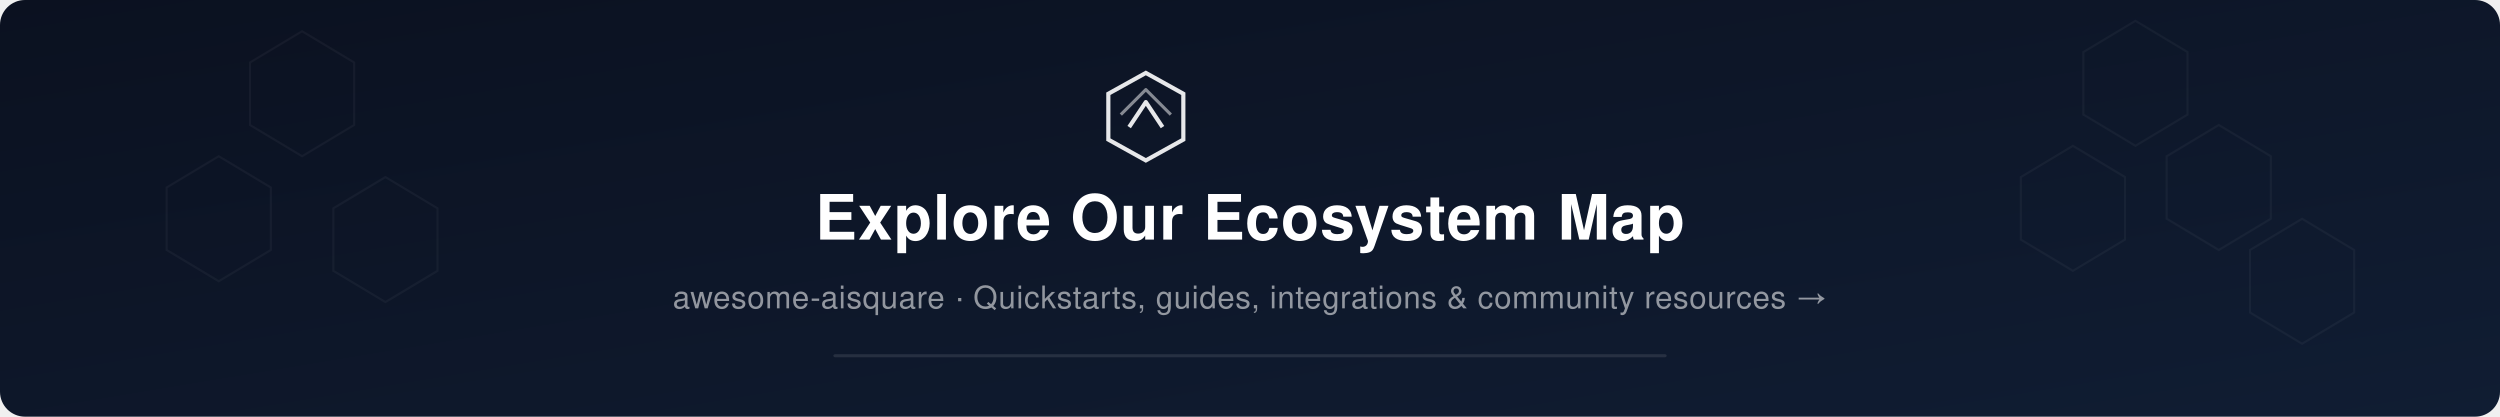
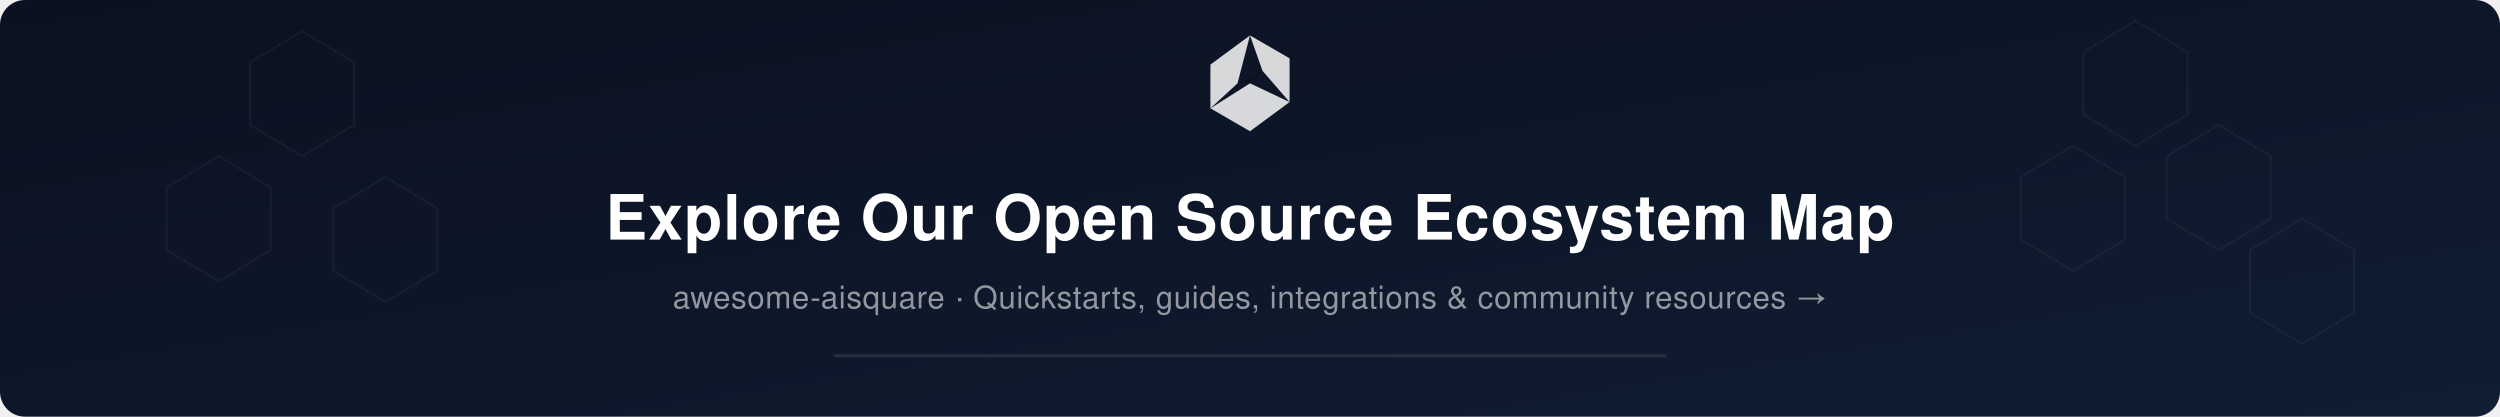
<svg xmlns="http://www.w3.org/2000/svg" width="1200" height="200" viewBox="0 0 1200 200">
  <defs>
    <linearGradient id="bg" x1="0%" y1="0%" x2="100%" y2="100%">
      <stop offset="0%" style="stop-color:#0b1120;stop-opacity:1" />
      <stop offset="100%" style="stop-color:#101d33;stop-opacity:1" />
    </linearGradient>
  </defs>
  <rect width="1200" height="200" rx="12" fill="url(#bg)" />
  <g fill="none" stroke="#ffffff" opacity="0.04" stroke-width="1">
    <polygon points="120,30 145,15 170,30 170,60 145,75 120,60" />
    <polygon points="80,90 105,75 130,90 130,120 105,135 80,120" />
    <polygon points="160,100 185,85 210,100 210,130 185,145 160,130" />
    <polygon points="1000,25 1025,10 1050,25 1050,55 1025,70 1000,55" />
    <polygon points="1040,75 1065,60 1090,75 1090,105 1065,120 1040,105" />
    <polygon points="970,85 995,70 1020,85 1020,115 995,130 970,115" />
    <polygon points="1080,120 1105,105 1130,120 1130,150 1105,165 1080,150" />
  </g>
-   <g transform="translate(530, 35)">
-     <polygon points="20,0 38,10 38,32 20,42 2,32 2,10" fill="none" stroke="#ffffff" stroke-width="2" opacity="0.9" />
-     <polyline points="12,26 20,14 28,26" fill="none" stroke="#ffffff" stroke-width="2" opacity="0.9" stroke-linejoin="round" />
-     <polyline points="8,20 20,8 32,20" fill="none" stroke="#ffffff" stroke-width="1.5" opacity="0.5" stroke-linejoin="round" />
+   <g transform="translate(579, 16)" fill="none" stroke="#ffffff" stroke-width="2.8" stroke-linecap="round" stroke-linejoin="round" opacity="0.92">
+     <g transform="translate(0,0)">
+       <path d="M 21,1 L 40,12 L 40,33 L 27,18 Z" fill="#ffffff" stroke="none" opacity="0.9" />
+       <path d="M 40,33 L 21,47 L 2,36 L 21,24 Z" fill="#ffffff" stroke="none" opacity="0.9" />
+       <path d="M 2,36 L 2,15 L 21,1 L 15,24 Z" fill="#ffffff" stroke="none" opacity="0.9" />
+       <polygon points="27,18 21,24 15,24" fill="#0b1120" stroke="none" />
+     </g>
  </g>
-   <text x="600" y="115" text-anchor="middle" fill="#ffffff" font-family="Segoe UI,Helvetica,Arial,sans-serif" font-size="30" font-weight="bold" letter-spacing="0.5">Explore Our Ecosystem Map</text>
+   <text x="600" y="115" text-anchor="middle" fill="#ffffff" font-family="Segoe UI,Helvetica,Arial,sans-serif" font-size="30" font-weight="bold" letter-spacing="0.5">Explore Our Open Source Ecosystem Map</text>
  <text x="600" y="148" text-anchor="middle" fill="rgba(255,255,255,0.55)" font-family="Segoe UI,Helvetica,Arial,sans-serif" font-size="15" letter-spacing="0.3">awesome-aisquare · Quickstarts, guides, integrations &amp; community resources →</text>
  <rect x="400" y="170" width="400" height="1.5" rx="1" fill="#ffffff" opacity="0.1" />
</svg>
